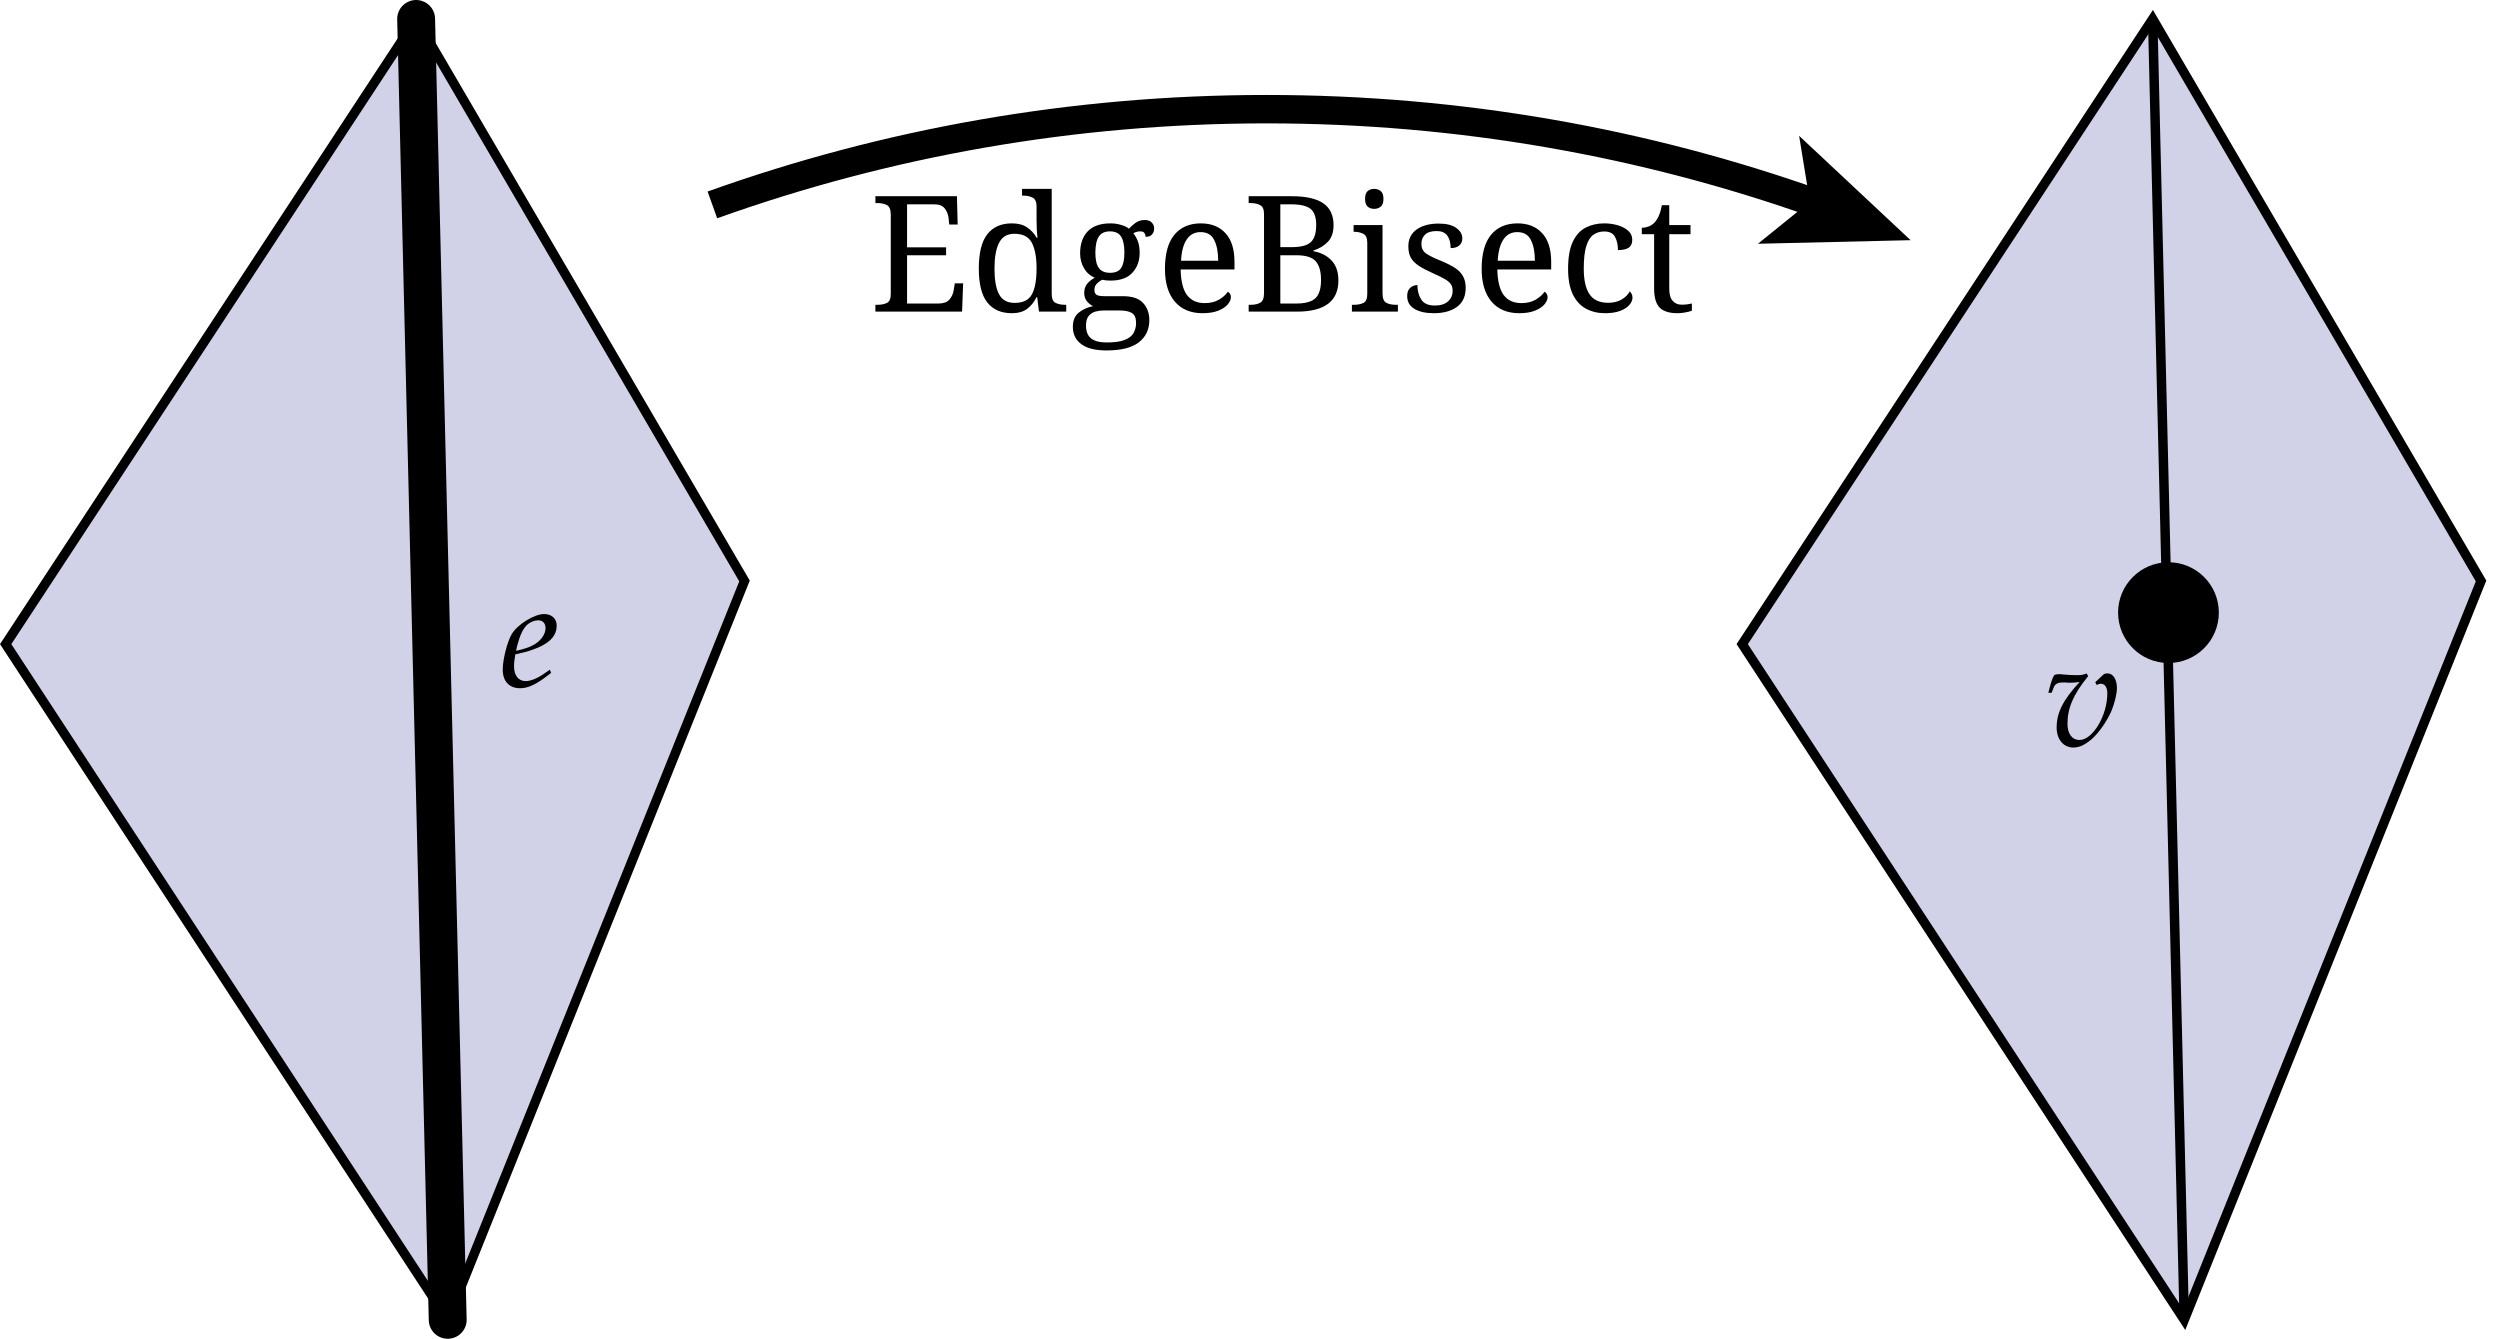
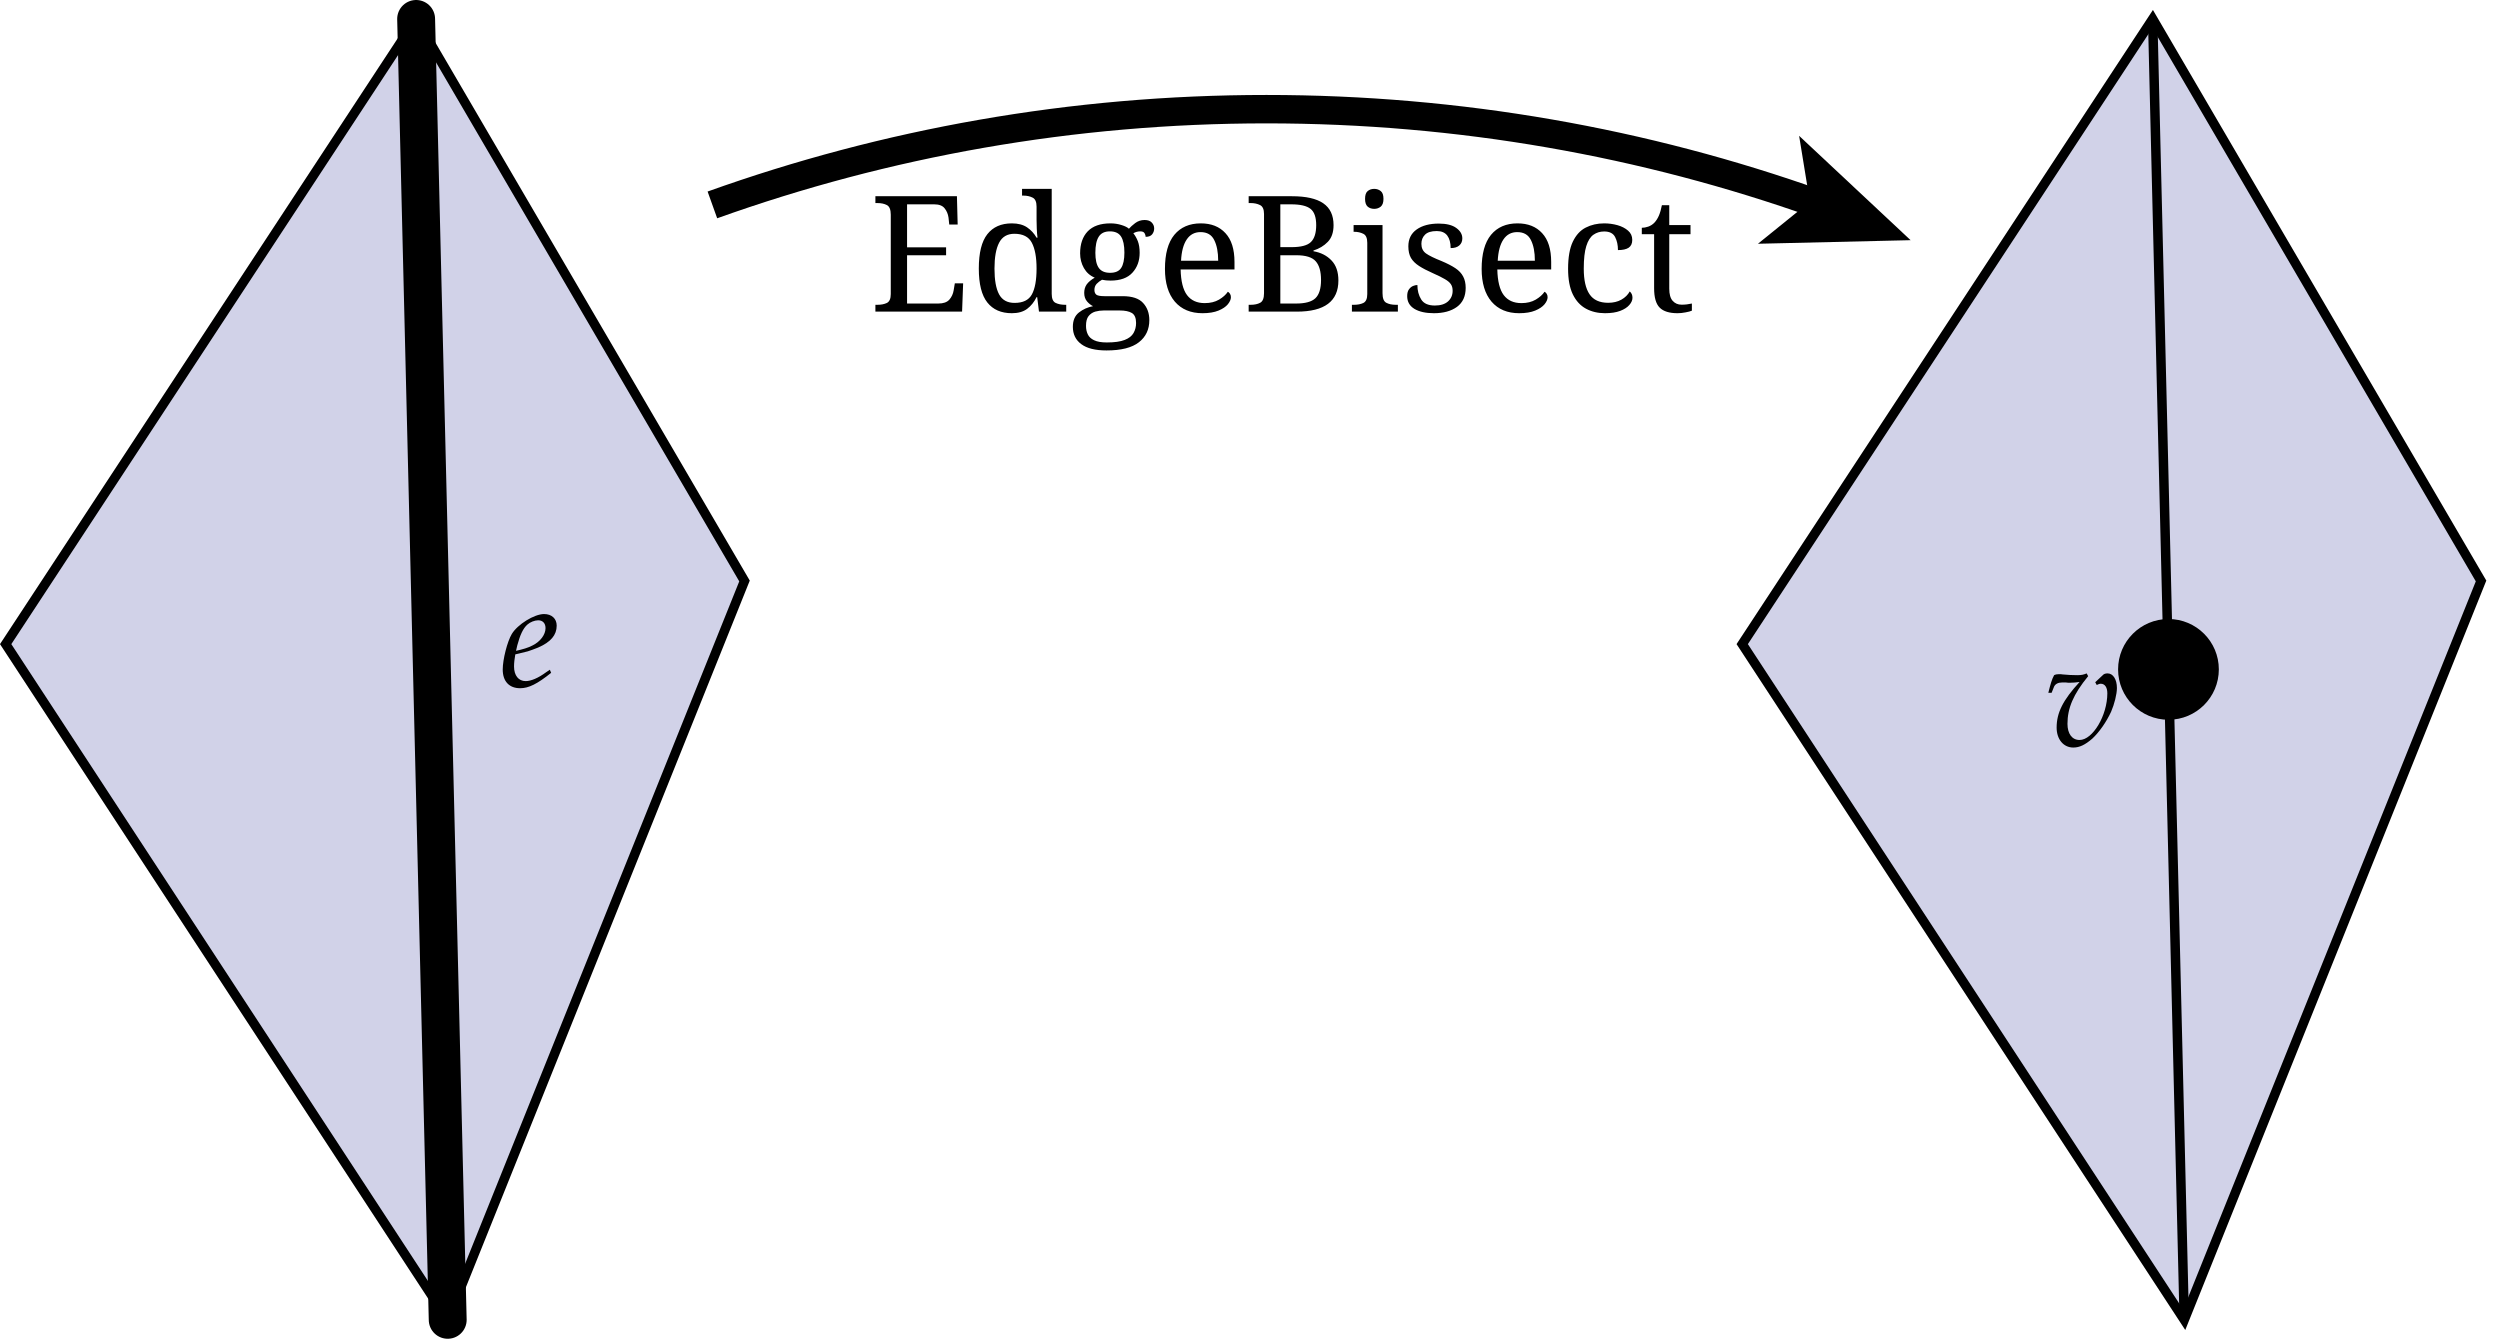
<svg xmlns="http://www.w3.org/2000/svg" xmlns:xlink="http://www.w3.org/1999/xlink" width="263.926" height="141.333">
  <g>
    <polygon id="svg_1" opacity="0.2" fill="#1B1F8A" points="43.931,2 0.598,68 47.265,139.333 78.598,61.333" />
    <g id="svg_2">
      <g id="svg_3">
        <path id="svg_4" fill="none" stroke="#000000" stroke-width="3" stroke-miterlimit="10" d="m191.836,21.504c-18.175,-6.461 -37.742,-9.979 -58.135,-9.979c-20.524,0 -40.22,3.564 -58.494,10.107" />
        <g id="svg_5">
          <polygon id="svg_6" points="201.702,25.356 189.934,14.34 191.068,21.3 185.586,25.733" />
        </g>
      </g>
    </g>
    <polygon id="svg_7" fill="none" stroke="#000000" stroke-miterlimit="10" points="43.931,2 0.598,68 47.265,139.333 78.598,61.333" />
    <line id="svg_8" fill="none" stroke="#000000" stroke-width="4" stroke-linecap="round" stroke-miterlimit="10" x1="43.931" y1="2" x2="47.265" y2="139.333" />
    <g id="svg_9">
      <g id="svg_10">
        <g id="svg_11">
          <defs>
            <rect id="SVGID_1_" x="52.827" y="64.676" width="6" height="8" />
          </defs>
          <clipPath id="SVGID_2_">
            <use id="svg_12" xlink:href="#SVGID_1_" />
          </clipPath>
          <path id="svg_13" clip-path="url(#SVGID_2_)" d="m54.612,68.122c0.293,-1.092 0.61,-1.784 1.063,-2.184c0.293,-0.267 0.771,-0.453 1.146,-0.453c0.479,0 0.771,0.32 0.771,0.826c0,0.691 -0.561,1.438 -1.385,1.836c-0.452,0.24 -1.013,0.399 -1.73,0.561l0.135,-0.586m3.435,2.583l-0.398,0.267c-0.825,0.612 -1.598,0.932 -2.156,0.932c-0.745,0 -1.226,-0.586 -1.226,-1.543c0,-0.398 0.055,-0.825 0.133,-1.277l1.307,-0.318c0.267,-0.08 0.69,-0.24 1.092,-0.399c1.357,-0.587 1.971,-1.332 1.971,-2.317c0,-0.745 -0.531,-1.225 -1.331,-1.225c-1.039,0 -2.797,1.092 -3.407,2.104c-0.479,0.799 -0.959,2.689 -0.959,3.756c0,1.252 0.691,1.971 1.838,1.971c0.903,0 1.812,-0.452 3.273,-1.625l-0.137,-0.326z" />
        </g>
      </g>
    </g>
    <polygon id="svg_14" opacity="0.2" fill="#1B1F8A" points="227.26,2 183.926,68 230.593,139.333 261.926,61.333" />
    <polygon id="svg_15" fill="none" stroke="#000000" stroke-miterlimit="10" points="227.26,2 183.926,68 230.593,139.333 261.926,61.333" />
    <line id="svg_27" fill="none" stroke="#000000" stroke-miterlimit="10" x1="227.259" y1="2" x2="230.593" y2="139.333" />
-     <circle id="svg_28" cx="228.925" cy="64.675" r="5.318" />
+     <circle id="svg_28" cx="228.925" cy="70.667" r="5.318" />
    <g id="svg_29">
      <defs>
        <rect id="SVGID_5_" x="216.107" y="70.946" width="8" height="8" />
      </defs>
      <clipPath id="SVGID_6_">
        <use id="svg_30" xlink:href="#SVGID_5_" />
      </clipPath>
      <path id="svg_31" clip-path="url(#SVGID_6_)" d="m221.193,72.022l0.16,0.293c0.16,-0.079 0.293,-0.133 0.426,-0.133c0.426,0 0.693,0.373 0.693,1.012c0,2.344 -1.545,4.926 -2.93,4.926c-0.799,0 -1.278,-0.665 -1.278,-1.704c0,-1.65 0.612,-3.115 2.184,-5.032l-0.159,-0.293c-0.32,0.133 -0.533,0.187 -0.986,0.187c-0.426,0 -1.117,-0.026 -1.57,-0.08l-0.187,-0.026c-0.106,0 -0.187,0 -0.187,0c-0.186,0 -0.346,0.026 -0.506,0.106c-0.24,0.426 -0.399,1.012 -0.612,1.864l0.347,0l0.266,-0.666c0.133,-0.267 0.426,-0.426 0.826,-0.426c0.079,0 0.213,0 0.426,0c0.133,0.026 0.239,0.026 0.452,0.026c0.319,0 0.586,-0.026 0.985,-0.08c-1.758,1.917 -2.424,3.249 -2.424,4.819c0,1.226 0.72,2.104 1.758,2.104c0.666,0 1.252,-0.292 1.998,-0.932c0.745,-0.692 1.49,-1.757 1.996,-2.849c0.347,-0.799 0.613,-1.864 0.613,-2.503c0,-0.905 -0.4,-1.545 -0.986,-1.545c-0.213,0 -0.398,0.054 -0.506,0.187l-0.799,0.745" />
    </g>
    <text stroke="#000000" transform="matrix(0.7107556,0,0,0.7107556,17.18745,20.72165) " font-weight="normal" xml:space="preserve" text-anchor="middle" font-family="Serif" font-size="24" id="svg_32" y="17.133" x="166.307" stroke-width="0" fill="#000000">EdgeBisect</text>
  </g>
</svg>
